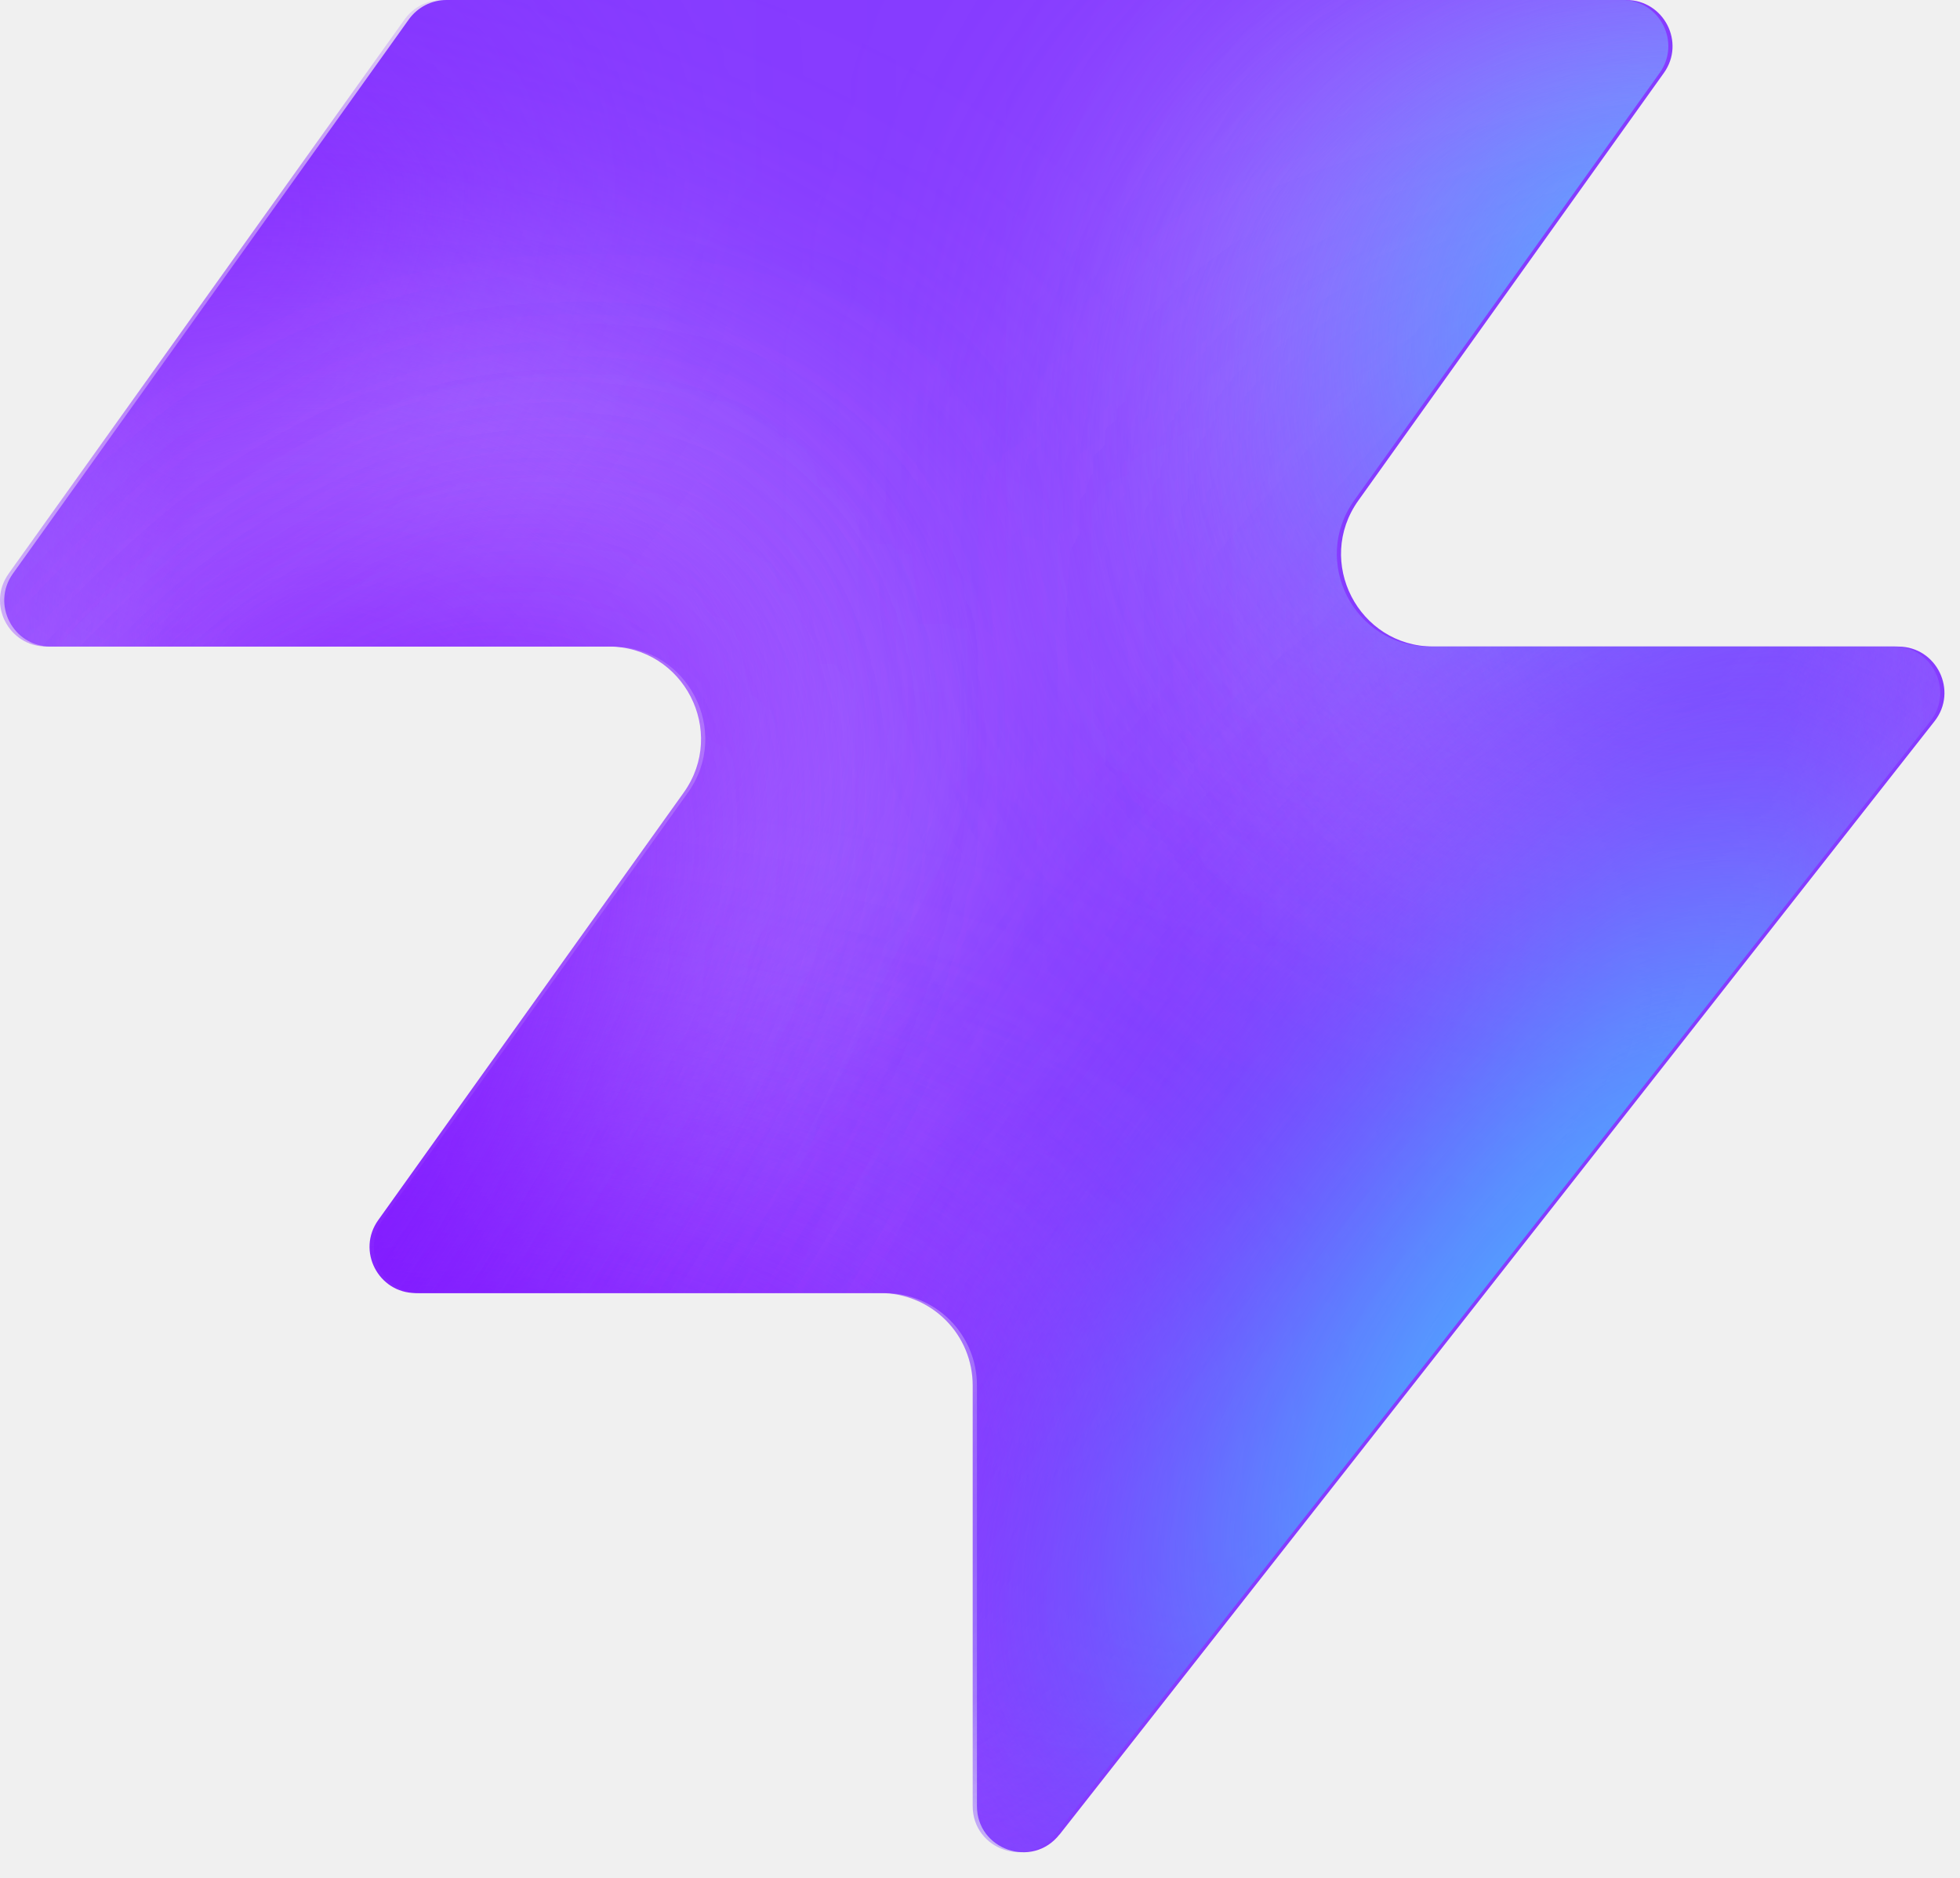
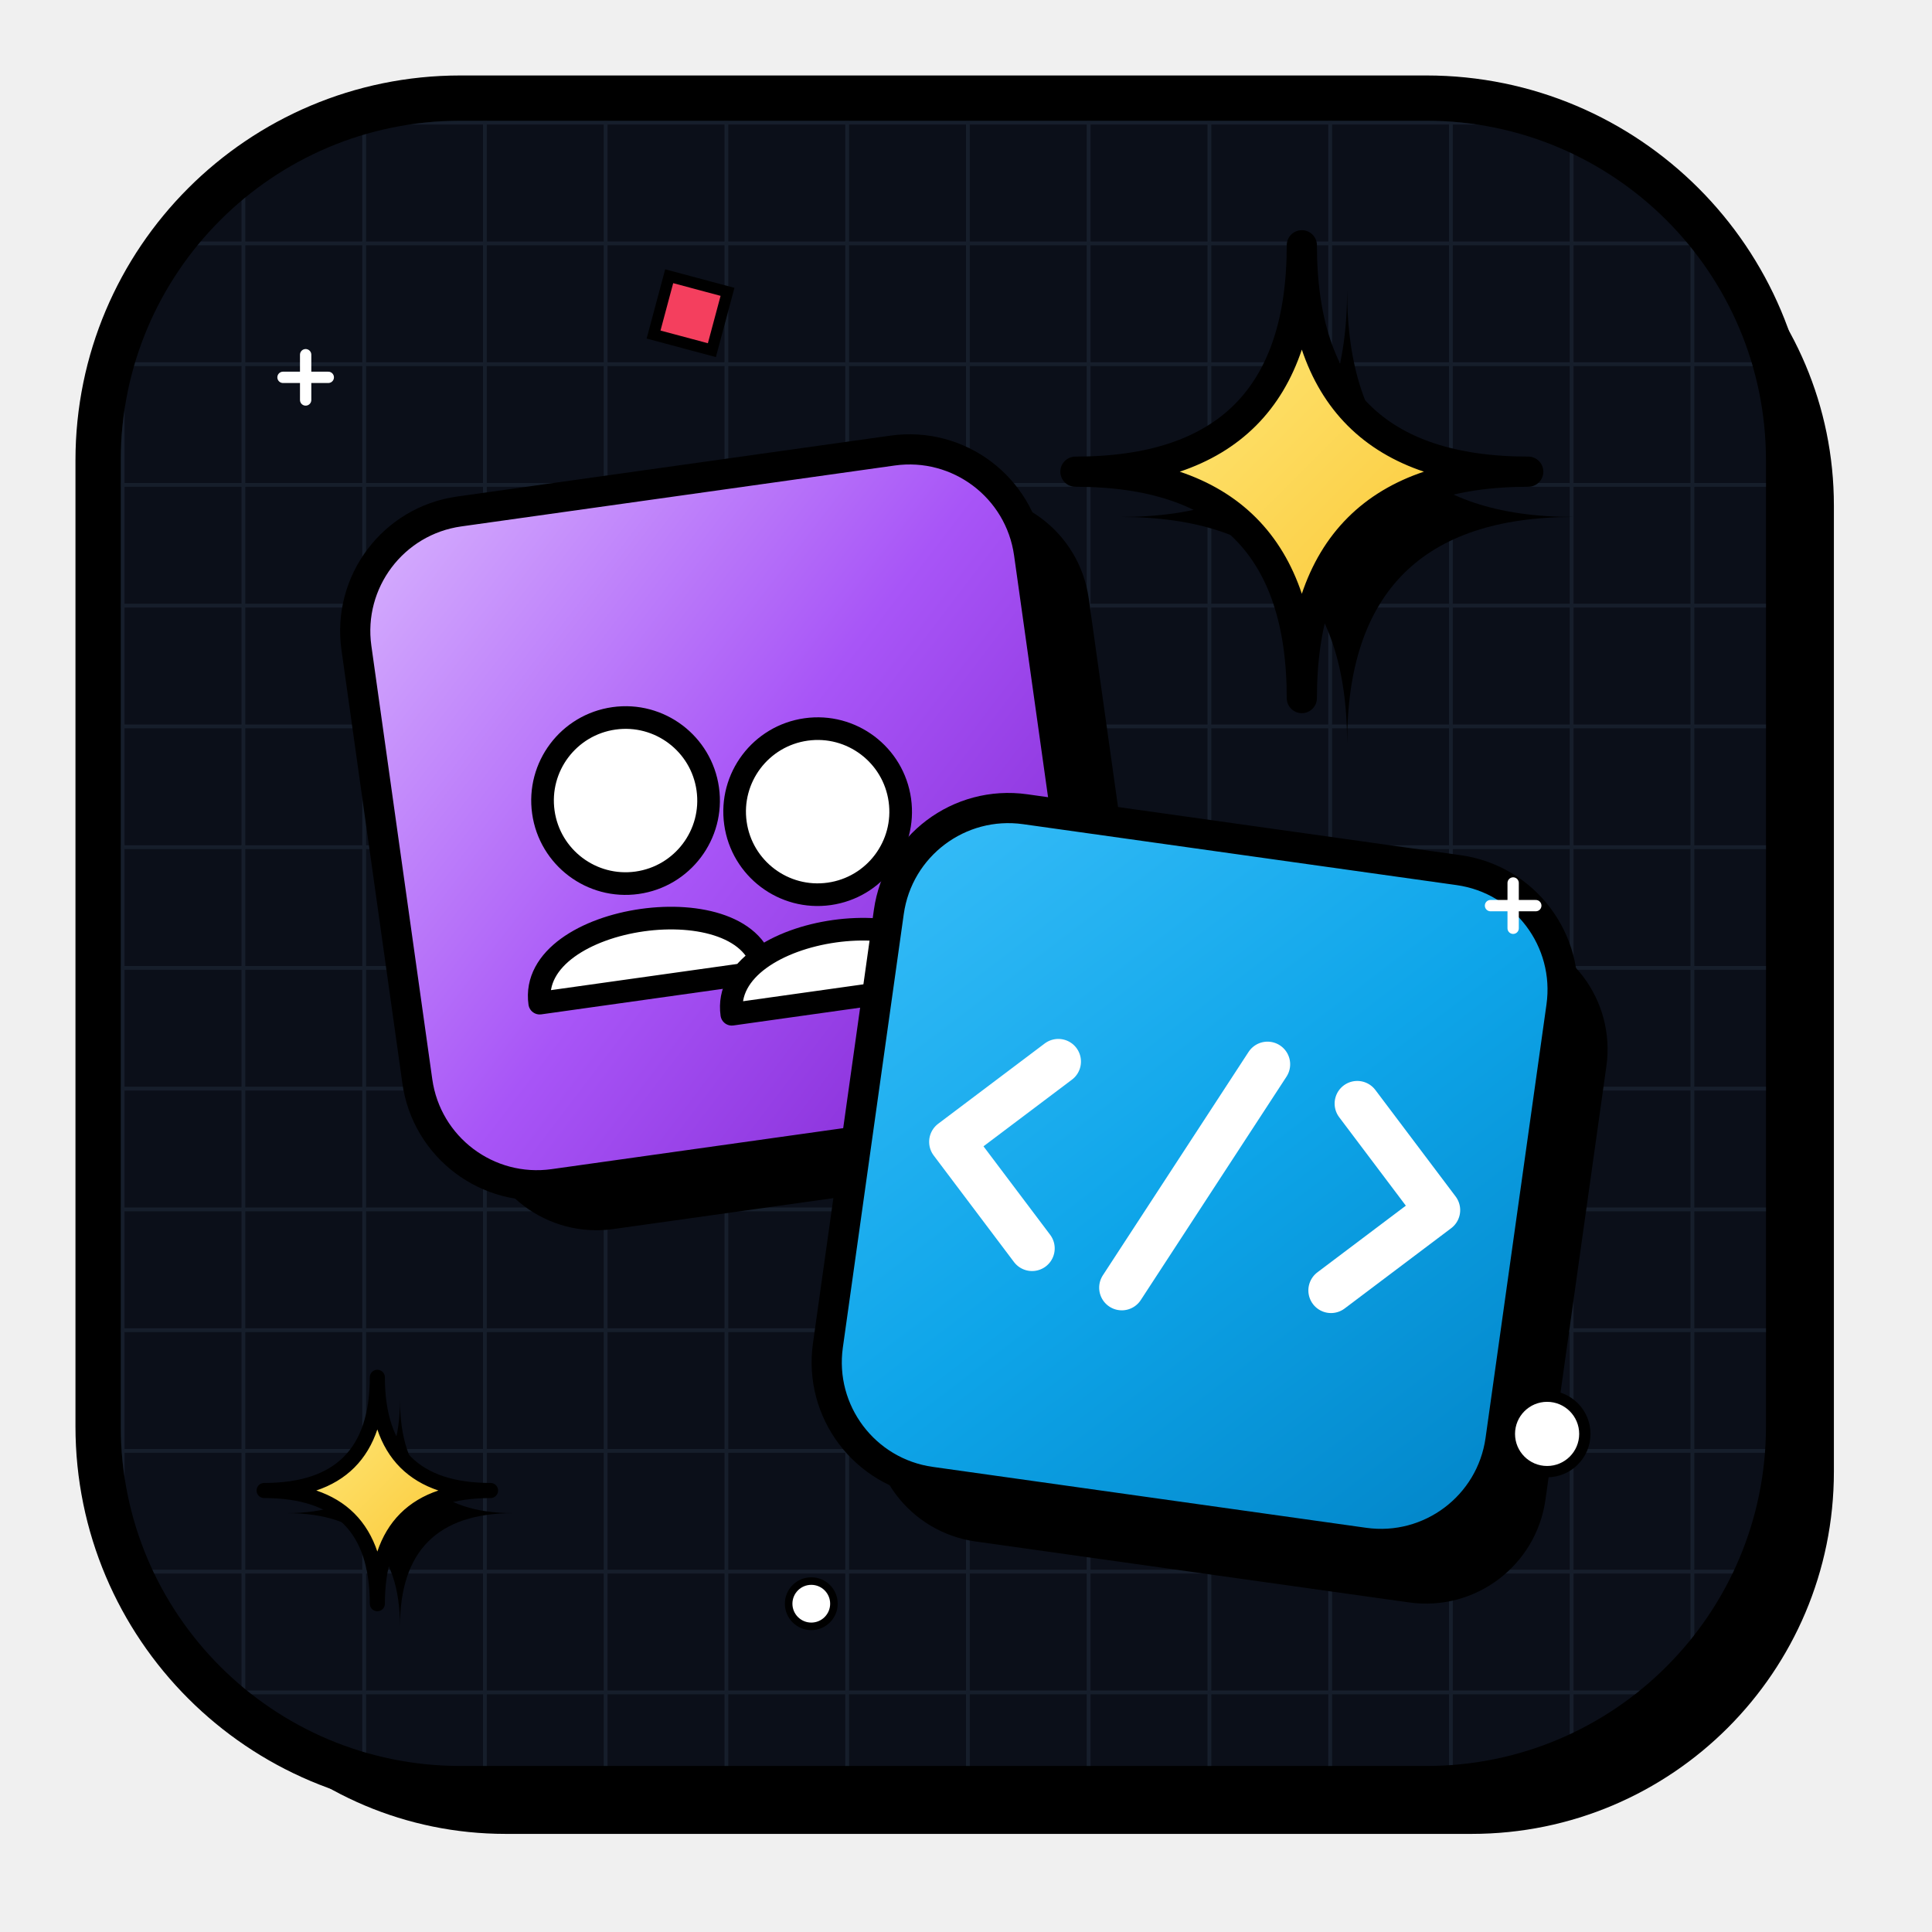
- <svg xmlns="http://www.w3.org/2000/svg" width="48" height="46" fill="none" viewBox="0 0 48 46">
-   <path fill="#863bff" d="M25.946 44.938c-.664.845-2.021.375-2.021-.698V33.937a2.26 2.26 0 0 0-2.262-2.262H10.287c-.92 0-1.456-1.04-.92-1.788l7.48-10.471c1.07-1.497 0-3.578-1.842-3.578H1.237c-.92 0-1.456-1.04-.92-1.788L10.013.474c.214-.297.556-.474.92-.474h28.894c.92 0 1.456 1.04.92 1.788l-7.48 10.471c-1.07 1.498 0 3.579 1.842 3.579h11.377c.943 0 1.473 1.088.89 1.83L25.947 44.94z" style="fill:#863bff;fill:color(display-p3 .525 .23 1);fill-opacity:1" />
-   <mask id="a" width="48" height="46" x="0" y="0" maskUnits="userSpaceOnUse" style="mask-type:alpha">
-     <path fill="#000" d="M25.842 44.938c-.664.844-2.021.375-2.021-.698V33.937a2.26 2.26 0 0 0-2.262-2.262H10.183c-.92 0-1.456-1.04-.92-1.788l7.48-10.471c1.07-1.498 0-3.579-1.842-3.579H1.133c-.92 0-1.456-1.04-.92-1.787L9.91.473c.214-.297.556-.474.92-.474h28.894c.92 0 1.456 1.04.92 1.788l-7.48 10.471c-1.07 1.498 0 3.578 1.842 3.578h11.377c.943 0 1.473 1.088.89 1.832L25.843 44.94z" style="fill:#000;fill-opacity:1" />
-   </mask>
-   <g mask="url(#a)">
-     <g filter="url(#b)">
-       <ellipse cx="5.508" cy="14.704" fill="#ede6ff" rx="5.508" ry="14.704" style="fill:#ede6ff;fill:color(display-p3 .927 .903 1);fill-opacity:1" transform="matrix(.00324 1 1 -.00324 -4.47 31.516)" />
-     </g>
-     <g filter="url(#c)">
-       <ellipse cx="10.399" cy="29.851" fill="#ede6ff" rx="10.399" ry="29.851" style="fill:#ede6ff;fill:color(display-p3 .927 .903 1);fill-opacity:1" transform="matrix(.00324 1 1 -.00324 -39.328 7.883)" />
-     </g>
-     <g filter="url(#d)">
-       <ellipse cx="5.508" cy="30.487" fill="#7e14ff" rx="5.508" ry="30.487" style="fill:#7e14ff;fill:color(display-p3 .492 .077 1);fill-opacity:1" transform="rotate(89.814 -25.913 -14.639)scale(1 -1)" />
-     </g>
-     <g filter="url(#e)">
-       <ellipse cx="5.508" cy="30.599" fill="#7e14ff" rx="5.508" ry="30.599" style="fill:#7e14ff;fill:color(display-p3 .492 .077 1);fill-opacity:1" transform="rotate(89.814 -32.644 -3.334)scale(1 -1)" />
-     </g>
-     <g filter="url(#f)">
-       <ellipse cx="5.508" cy="30.599" fill="#7e14ff" rx="5.508" ry="30.599" style="fill:#7e14ff;fill:color(display-p3 .492 .077 1);fill-opacity:1" transform="matrix(.00324 1 1 -.00324 -34.34 30.47)" />
-     </g>
-     <g filter="url(#g)">
-       <ellipse cx="14.072" cy="22.078" fill="#ede6ff" rx="14.072" ry="22.078" style="fill:#ede6ff;fill:color(display-p3 .927 .903 1);fill-opacity:1" transform="rotate(93.35 24.506 48.493)scale(-1 1)" />
-     </g>
-     <g filter="url(#h)">
-       <ellipse cx="3.47" cy="21.501" fill="#7e14ff" rx="3.47" ry="21.501" style="fill:#7e14ff;fill:color(display-p3 .492 .077 1);fill-opacity:1" transform="rotate(89.009 28.708 47.59)scale(-1 1)" />
-     </g>
-     <g filter="url(#i)">
-       <ellipse cx="3.47" cy="21.501" fill="#7e14ff" rx="3.47" ry="21.501" style="fill:#7e14ff;fill:color(display-p3 .492 .077 1);fill-opacity:1" transform="rotate(89.009 28.708 47.59)scale(-1 1)" />
-     </g>
-     <g filter="url(#j)">
-       <ellipse cx=".387" cy="8.972" fill="#7e14ff" rx="4.407" ry="29.108" style="fill:#7e14ff;fill:color(display-p3 .492 .077 1);fill-opacity:1" transform="rotate(39.51 .387 8.972)" />
-     </g>
-     <g filter="url(#k)">
-       <ellipse cx="47.523" cy="-6.092" fill="#7e14ff" rx="4.407" ry="29.108" style="fill:#7e14ff;fill:color(display-p3 .492 .077 1);fill-opacity:1" transform="rotate(37.892 47.523 -6.092)" />
-     </g>
-     <g filter="url(#l)">
-       <ellipse cx="41.412" cy="6.333" fill="#47bfff" rx="5.971" ry="9.665" style="fill:#47bfff;fill:color(display-p3 .28 .748 1);fill-opacity:1" transform="rotate(37.892 41.412 6.333)" />
-     </g>
-     <g filter="url(#m)">
-       <ellipse cx="-1.879" cy="38.332" fill="#7e14ff" rx="4.407" ry="29.108" style="fill:#7e14ff;fill:color(display-p3 .492 .077 1);fill-opacity:1" transform="rotate(37.892 -1.88 38.332)" />
-     </g>
-     <g filter="url(#n)">
-       <ellipse cx="-1.879" cy="38.332" fill="#7e14ff" rx="4.407" ry="29.108" style="fill:#7e14ff;fill:color(display-p3 .492 .077 1);fill-opacity:1" transform="rotate(37.892 -1.88 38.332)" />
-     </g>
-     <g filter="url(#o)">
-       <ellipse cx="35.651" cy="29.907" fill="#7e14ff" rx="4.407" ry="29.108" style="fill:#7e14ff;fill:color(display-p3 .492 .077 1);fill-opacity:1" transform="rotate(37.892 35.651 29.907)" />
-     </g>
-     <g filter="url(#p)">
-       <ellipse cx="38.418" cy="32.4" fill="#47bfff" rx="5.971" ry="15.297" style="fill:#47bfff;fill:color(display-p3 .28 .748 1);fill-opacity:1" transform="rotate(37.892 38.418 32.4)" />
+ <svg xmlns="http://www.w3.org/2000/svg" viewBox="0 0 512 512" width="100%" height="100%">
+   <defs>
+     <pattern id="grid" width="32" height="32" patternUnits="userSpaceOnUse">
+       <path d="M 32 0 L 0 0 0 32" fill="none" stroke="#1f2937" stroke-width="2" stroke-opacity="0.6" />
+     </pattern>
+     <linearGradient id="purpleGrad" x1="0%" y1="0%" x2="100%" y2="100%">
+       <stop offset="0%" stop-color="#d8b4fe" />
+       <stop offset="50%" stop-color="#a855f7" />
+       <stop offset="100%" stop-color="#7e22ce" />
+     </linearGradient>
+     <linearGradient id="blueGrad" x1="0%" y1="0%" x2="100%" y2="100%">
+       <stop offset="0%" stop-color="#38bdf8" />
+       <stop offset="50%" stop-color="#0ea5e9" />
+       <stop offset="100%" stop-color="#0284c7" />
+     </linearGradient>
+     <linearGradient id="yellowGrad" x1="0%" y1="0%" x2="100%" y2="100%">
+       <stop offset="0%" stop-color="#fef08a" />
+       <stop offset="100%" stop-color="#fbbf24" />
+     </linearGradient>
+   </defs>
+   <rect x="38" y="38" width="448" height="448" rx="96" fill="#000000" />
+   <rect x="26" y="26" width="448" height="448" rx="96" fill="#0b0f19" stroke="#000000" stroke-width="12" />
+   <rect x="32" y="32" width="436" height="436" rx="90" fill="url(#grid)" />
+   <path d="M 220 250 Q 260 275 285 245" fill="none" stroke="#000000" stroke-width="16" stroke-linecap="round" />
+   <path d="M 220 250 Q 260 275 285 245" fill="none" stroke="#84cc16" stroke-width="8" stroke-linecap="round" />
+   <g transform="translate(90, 140) rotate(-8)">
+     <rect x="14" y="14" width="180" height="180" rx="32" fill="#000000" />
+     <rect x="0" y="0" width="180" height="180" rx="32" fill="url(#purpleGrad)" stroke="#000000" stroke-width="8" />
+     <g transform="translate(90, 90)">
+       <path d="M -55 42 C -55 18, 5 18, 5 42 Z" fill="#ffffff" stroke="#000000" stroke-width="6" stroke-linejoin="round" />
+       <circle cx="-25" cy="-8" r="22" fill="#ffffff" stroke="#000000" stroke-width="6" />
+       <path d="M -5 52 C -5 28, 55 28, 55 52 Z" fill="#ffffff" stroke="#000000" stroke-width="6" stroke-linejoin="round" />
+       <circle cx="25" cy="2" r="22" fill="#ffffff" stroke="#000000" stroke-width="6" />
    </g>
  </g>
-   <defs>
-     <filter id="b" width="60.045" height="41.654" x="-19.77" y="16.149" color-interpolation-filters="sRGB" filterUnits="userSpaceOnUse">
-       <feFlood flood-opacity="0" result="BackgroundImageFix" />
-       <feBlend in="SourceGraphic" in2="BackgroundImageFix" result="shape" />
-       <feGaussianBlur result="effect1_foregroundBlur_2002_17158" stdDeviation="7.659" />
-     </filter>
-     <filter id="c" width="90.34" height="51.437" x="-54.613" y="-7.533" color-interpolation-filters="sRGB" filterUnits="userSpaceOnUse">
-       <feFlood flood-opacity="0" result="BackgroundImageFix" />
-       <feBlend in="SourceGraphic" in2="BackgroundImageFix" result="shape" />
-       <feGaussianBlur result="effect1_foregroundBlur_2002_17158" stdDeviation="7.659" />
-     </filter>
-     <filter id="d" width="79.355" height="29.4" x="-49.64" y="2.03" color-interpolation-filters="sRGB" filterUnits="userSpaceOnUse">
-       <feFlood flood-opacity="0" result="BackgroundImageFix" />
-       <feBlend in="SourceGraphic" in2="BackgroundImageFix" result="shape" />
-       <feGaussianBlur result="effect1_foregroundBlur_2002_17158" stdDeviation="4.596" />
-     </filter>
-     <filter id="e" width="79.579" height="29.4" x="-45.045" y="20.029" color-interpolation-filters="sRGB" filterUnits="userSpaceOnUse">
-       <feFlood flood-opacity="0" result="BackgroundImageFix" />
-       <feBlend in="SourceGraphic" in2="BackgroundImageFix" result="shape" />
-       <feGaussianBlur result="effect1_foregroundBlur_2002_17158" stdDeviation="4.596" />
-     </filter>
-     <filter id="f" width="79.579" height="29.4" x="-43.513" y="21.178" color-interpolation-filters="sRGB" filterUnits="userSpaceOnUse">
-       <feFlood flood-opacity="0" result="BackgroundImageFix" />
-       <feBlend in="SourceGraphic" in2="BackgroundImageFix" result="shape" />
-       <feGaussianBlur result="effect1_foregroundBlur_2002_17158" stdDeviation="4.596" />
-     </filter>
-     <filter id="g" width="74.749" height="58.852" x="15.756" y="-17.901" color-interpolation-filters="sRGB" filterUnits="userSpaceOnUse">
-       <feFlood flood-opacity="0" result="BackgroundImageFix" />
-       <feBlend in="SourceGraphic" in2="BackgroundImageFix" result="shape" />
-       <feGaussianBlur result="effect1_foregroundBlur_2002_17158" stdDeviation="7.659" />
-     </filter>
-     <filter id="h" width="61.377" height="25.362" x="23.548" y="2.284" color-interpolation-filters="sRGB" filterUnits="userSpaceOnUse">
-       <feFlood flood-opacity="0" result="BackgroundImageFix" />
-       <feBlend in="SourceGraphic" in2="BackgroundImageFix" result="shape" />
-       <feGaussianBlur result="effect1_foregroundBlur_2002_17158" stdDeviation="4.596" />
-     </filter>
-     <filter id="i" width="61.377" height="25.362" x="23.548" y="2.284" color-interpolation-filters="sRGB" filterUnits="userSpaceOnUse">
-       <feFlood flood-opacity="0" result="BackgroundImageFix" />
-       <feBlend in="SourceGraphic" in2="BackgroundImageFix" result="shape" />
-       <feGaussianBlur result="effect1_foregroundBlur_2002_17158" stdDeviation="4.596" />
-     </filter>
-     <filter id="j" width="56.045" height="63.649" x="-27.636" y="-22.853" color-interpolation-filters="sRGB" filterUnits="userSpaceOnUse">
-       <feFlood flood-opacity="0" result="BackgroundImageFix" />
-       <feBlend in="SourceGraphic" in2="BackgroundImageFix" result="shape" />
-       <feGaussianBlur result="effect1_foregroundBlur_2002_17158" stdDeviation="4.596" />
-     </filter>
-     <filter id="k" width="54.814" height="64.646" x="20.116" y="-38.415" color-interpolation-filters="sRGB" filterUnits="userSpaceOnUse">
-       <feFlood flood-opacity="0" result="BackgroundImageFix" />
-       <feBlend in="SourceGraphic" in2="BackgroundImageFix" result="shape" />
-       <feGaussianBlur result="effect1_foregroundBlur_2002_17158" stdDeviation="4.596" />
-     </filter>
-     <filter id="l" width="33.541" height="35.313" x="24.641" y="-11.323" color-interpolation-filters="sRGB" filterUnits="userSpaceOnUse">
-       <feFlood flood-opacity="0" result="BackgroundImageFix" />
-       <feBlend in="SourceGraphic" in2="BackgroundImageFix" result="shape" />
-       <feGaussianBlur result="effect1_foregroundBlur_2002_17158" stdDeviation="4.596" />
-     </filter>
-     <filter id="m" width="54.814" height="64.646" x="-29.286" y="6.009" color-interpolation-filters="sRGB" filterUnits="userSpaceOnUse">
-       <feFlood flood-opacity="0" result="BackgroundImageFix" />
-       <feBlend in="SourceGraphic" in2="BackgroundImageFix" result="shape" />
-       <feGaussianBlur result="effect1_foregroundBlur_2002_17158" stdDeviation="4.596" />
-     </filter>
-     <filter id="n" width="54.814" height="64.646" x="-29.286" y="6.009" color-interpolation-filters="sRGB" filterUnits="userSpaceOnUse">
-       <feFlood flood-opacity="0" result="BackgroundImageFix" />
-       <feBlend in="SourceGraphic" in2="BackgroundImageFix" result="shape" />
-       <feGaussianBlur result="effect1_foregroundBlur_2002_17158" stdDeviation="4.596" />
-     </filter>
-     <filter id="o" width="54.814" height="64.646" x="8.244" y="-2.416" color-interpolation-filters="sRGB" filterUnits="userSpaceOnUse">
-       <feFlood flood-opacity="0" result="BackgroundImageFix" />
-       <feBlend in="SourceGraphic" in2="BackgroundImageFix" result="shape" />
-       <feGaussianBlur result="effect1_foregroundBlur_2002_17158" stdDeviation="4.596" />
-     </filter>
-     <filter id="p" width="39.409" height="43.623" x="18.713" y="10.588" color-interpolation-filters="sRGB" filterUnits="userSpaceOnUse">
-       <feFlood flood-opacity="0" result="BackgroundImageFix" />
-       <feBlend in="SourceGraphic" in2="BackgroundImageFix" result="shape" />
-       <feGaussianBlur result="effect1_foregroundBlur_2002_17158" stdDeviation="4.596" />
-     </filter>
-   </defs>
+   <g transform="translate(240, 210) rotate(8)">
+     <rect x="14" y="14" width="180" height="180" rx="32" fill="#000000" />
+     <rect x="0" y="0" width="180" height="180" rx="32" fill="url(#blueGrad)" stroke="#000000" stroke-width="8" />
+     <g transform="translate(90, 90)">
+       <path d="M -40 -25 L -65 0 L -40 25" fill="none" stroke="#ffffff" stroke-width="12" stroke-linecap="round" stroke-linejoin="round" />
+       <path d="M 40 -25 L 65 0 L 40 25" fill="none" stroke="#ffffff" stroke-width="12" stroke-linecap="round" stroke-linejoin="round" />
+       <line x1="15" y1="-32" x2="-15" y2="32" stroke="#ffffff" stroke-width="12" stroke-linecap="round" />
+     </g>
+   </g>
+   <g transform="translate(345, 125)">
+     <path d="M 12 -48 Q 12 12 -48 12 Q 12 12 12 72 Q 12 12 72 12 Q 12 12 12 -48 Z" fill="#000000" />
+     <path d="M 0 -60 Q 0 0 -60 0 Q 0 0 0 60 Q 0 0 60 0 Q 0 0 0 -60 Z" fill="url(#yellowGrad)" stroke="#000000" stroke-width="8" stroke-linejoin="round" />
+   </g>
+   <g transform="translate(100, 395) scale(0.5)">
+     <path d="M 12 -48 Q 12 12 -48 12 Q 12 12 12 72 Q 12 12 72 12 Q 12 12 12 -48 Z" fill="#000000" />
+     <path d="M 0 -60 Q 0 0 -60 0 Q 0 0 0 60 Q 0 0 60 0 Q 0 0 0 -60 Z" fill="url(#yellowGrad)" stroke="#000000" stroke-width="8" stroke-linejoin="round" />
+   </g>
+   <rect x="175" y="75" width="16" height="16" fill="#f43f5e" stroke="#000000" stroke-width="3" transform="rotate(15 183 83)" />
+   <circle cx="410" cy="380" r="10" fill="#ffffff" stroke="#000000" stroke-width="3" />
+   <circle cx="215" cy="425" r="6" fill="#ffffff" stroke="#000000" stroke-width="2" />
+   <path d="M 395 240 L 407 240 M 401 234 L 401 246" stroke="#ffffff" stroke-width="3" stroke-linecap="round" />
+   <path d="M 75 100 L 87 100 M 81 94 L 81 106" stroke="#ffffff" stroke-width="3" stroke-linecap="round" />
</svg>
